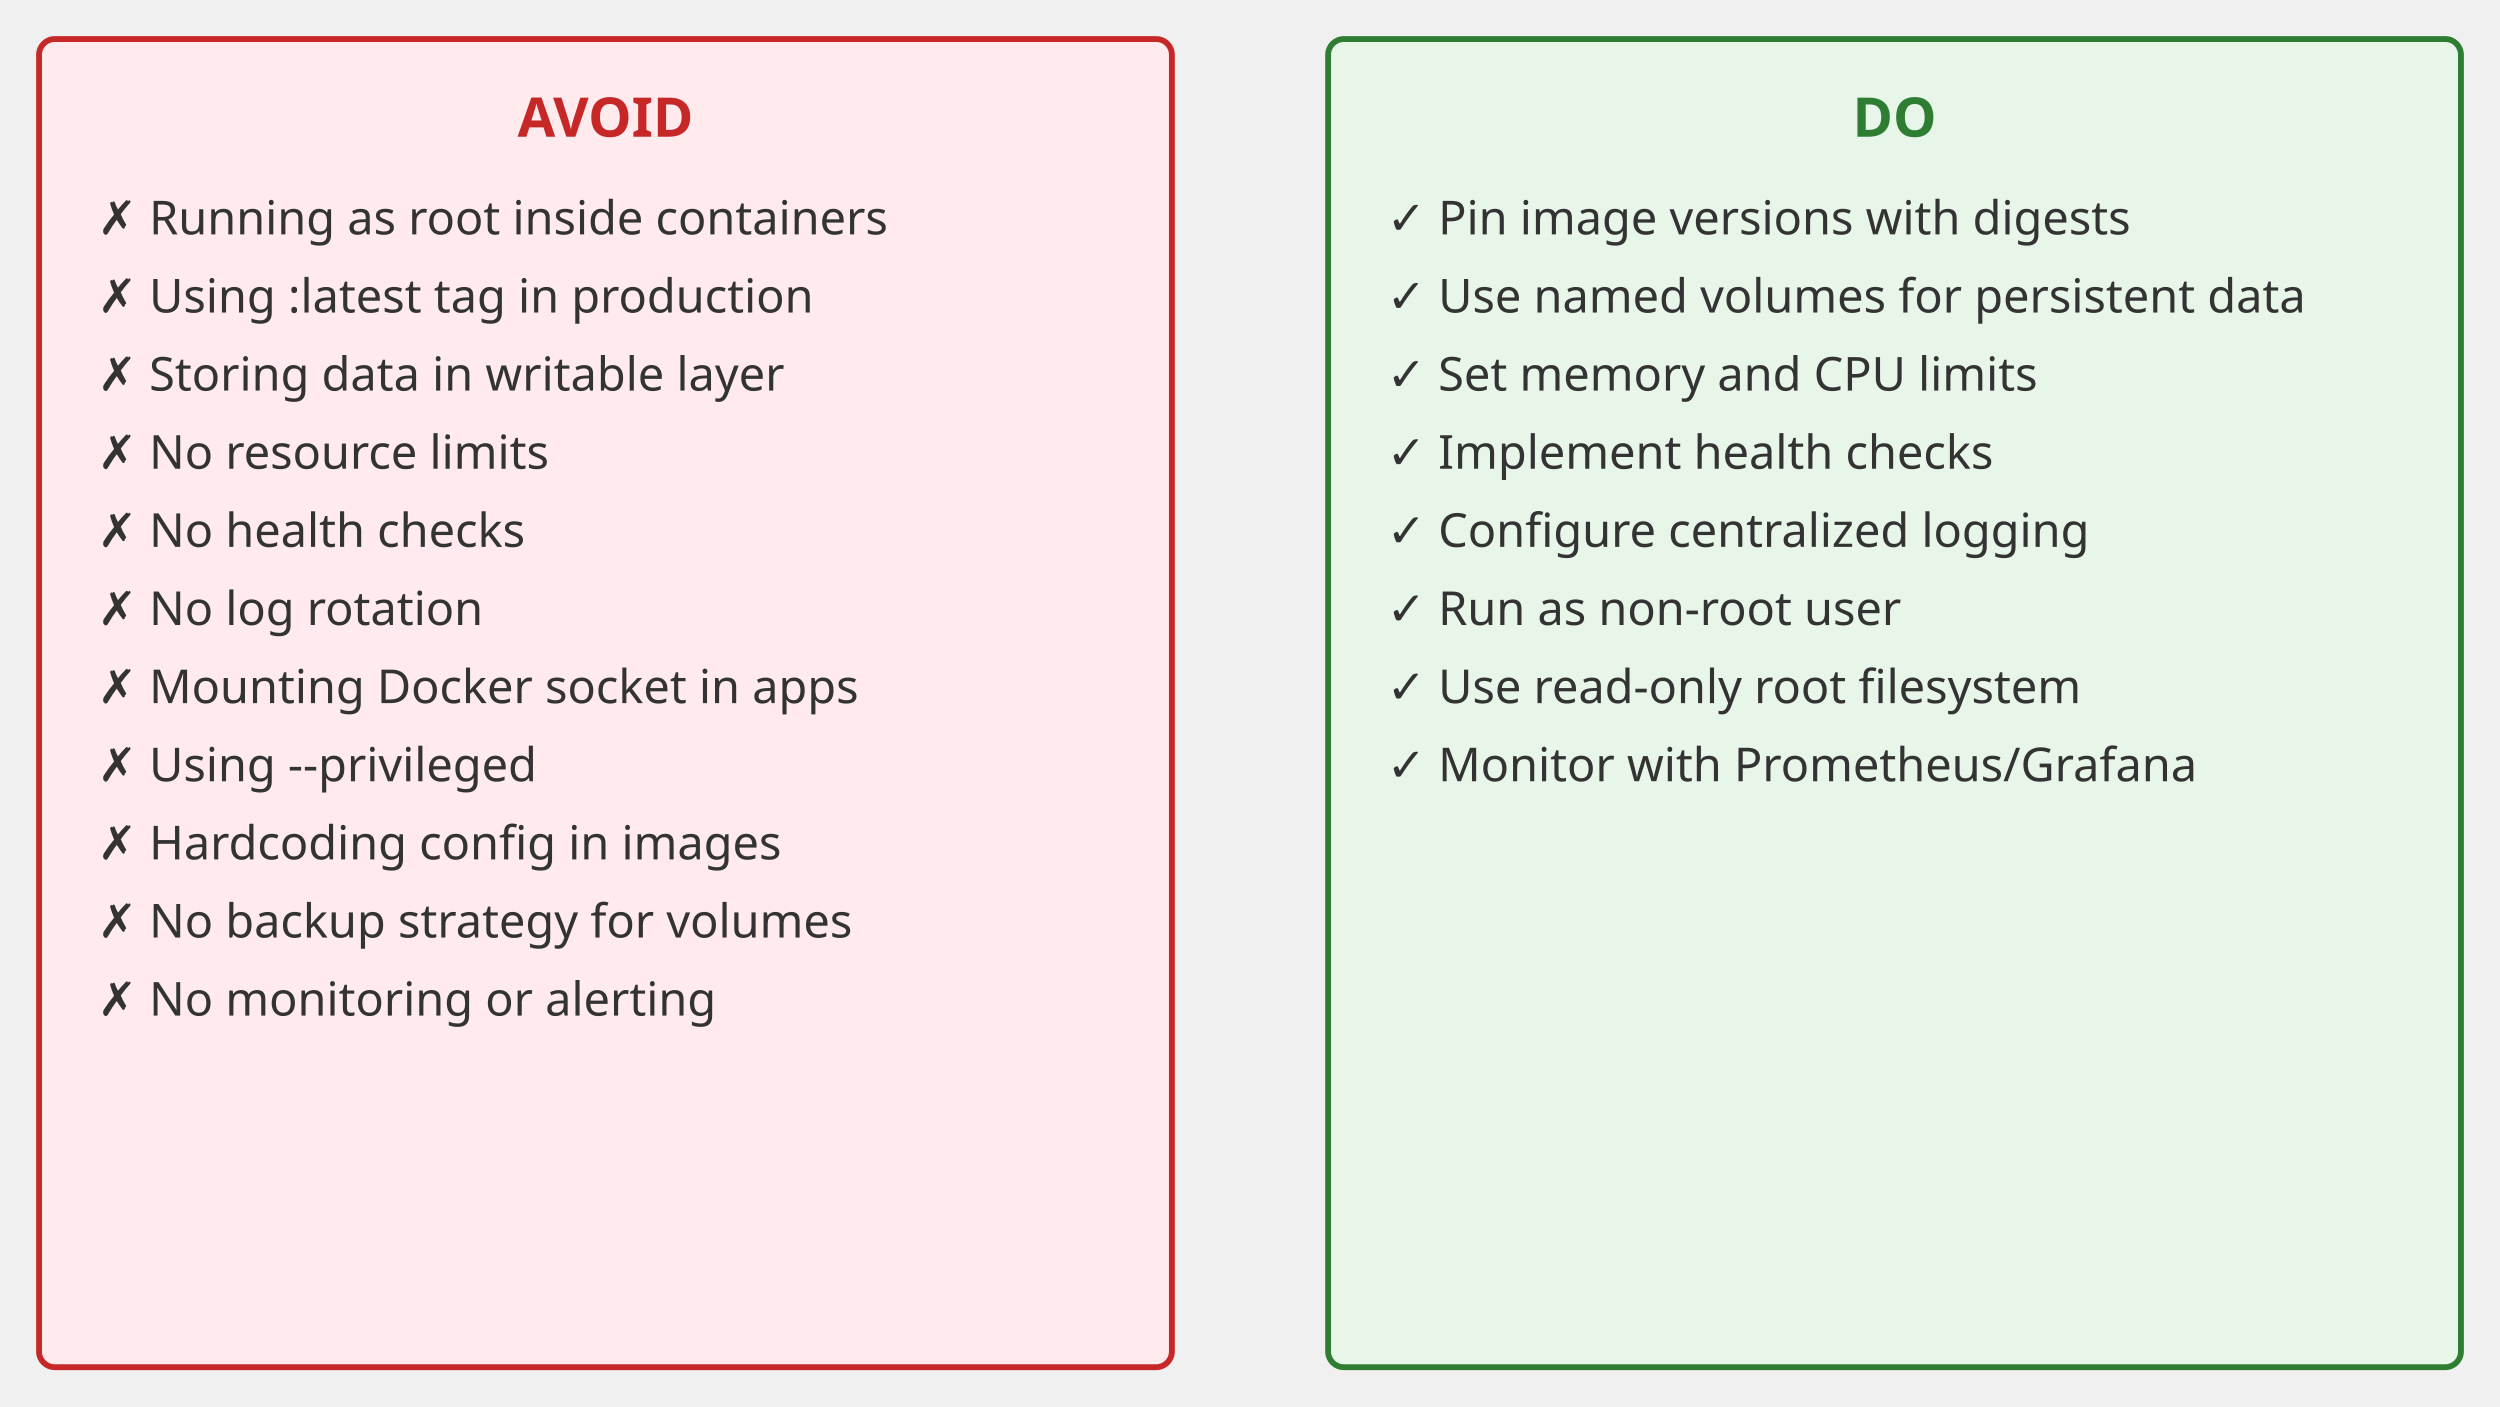
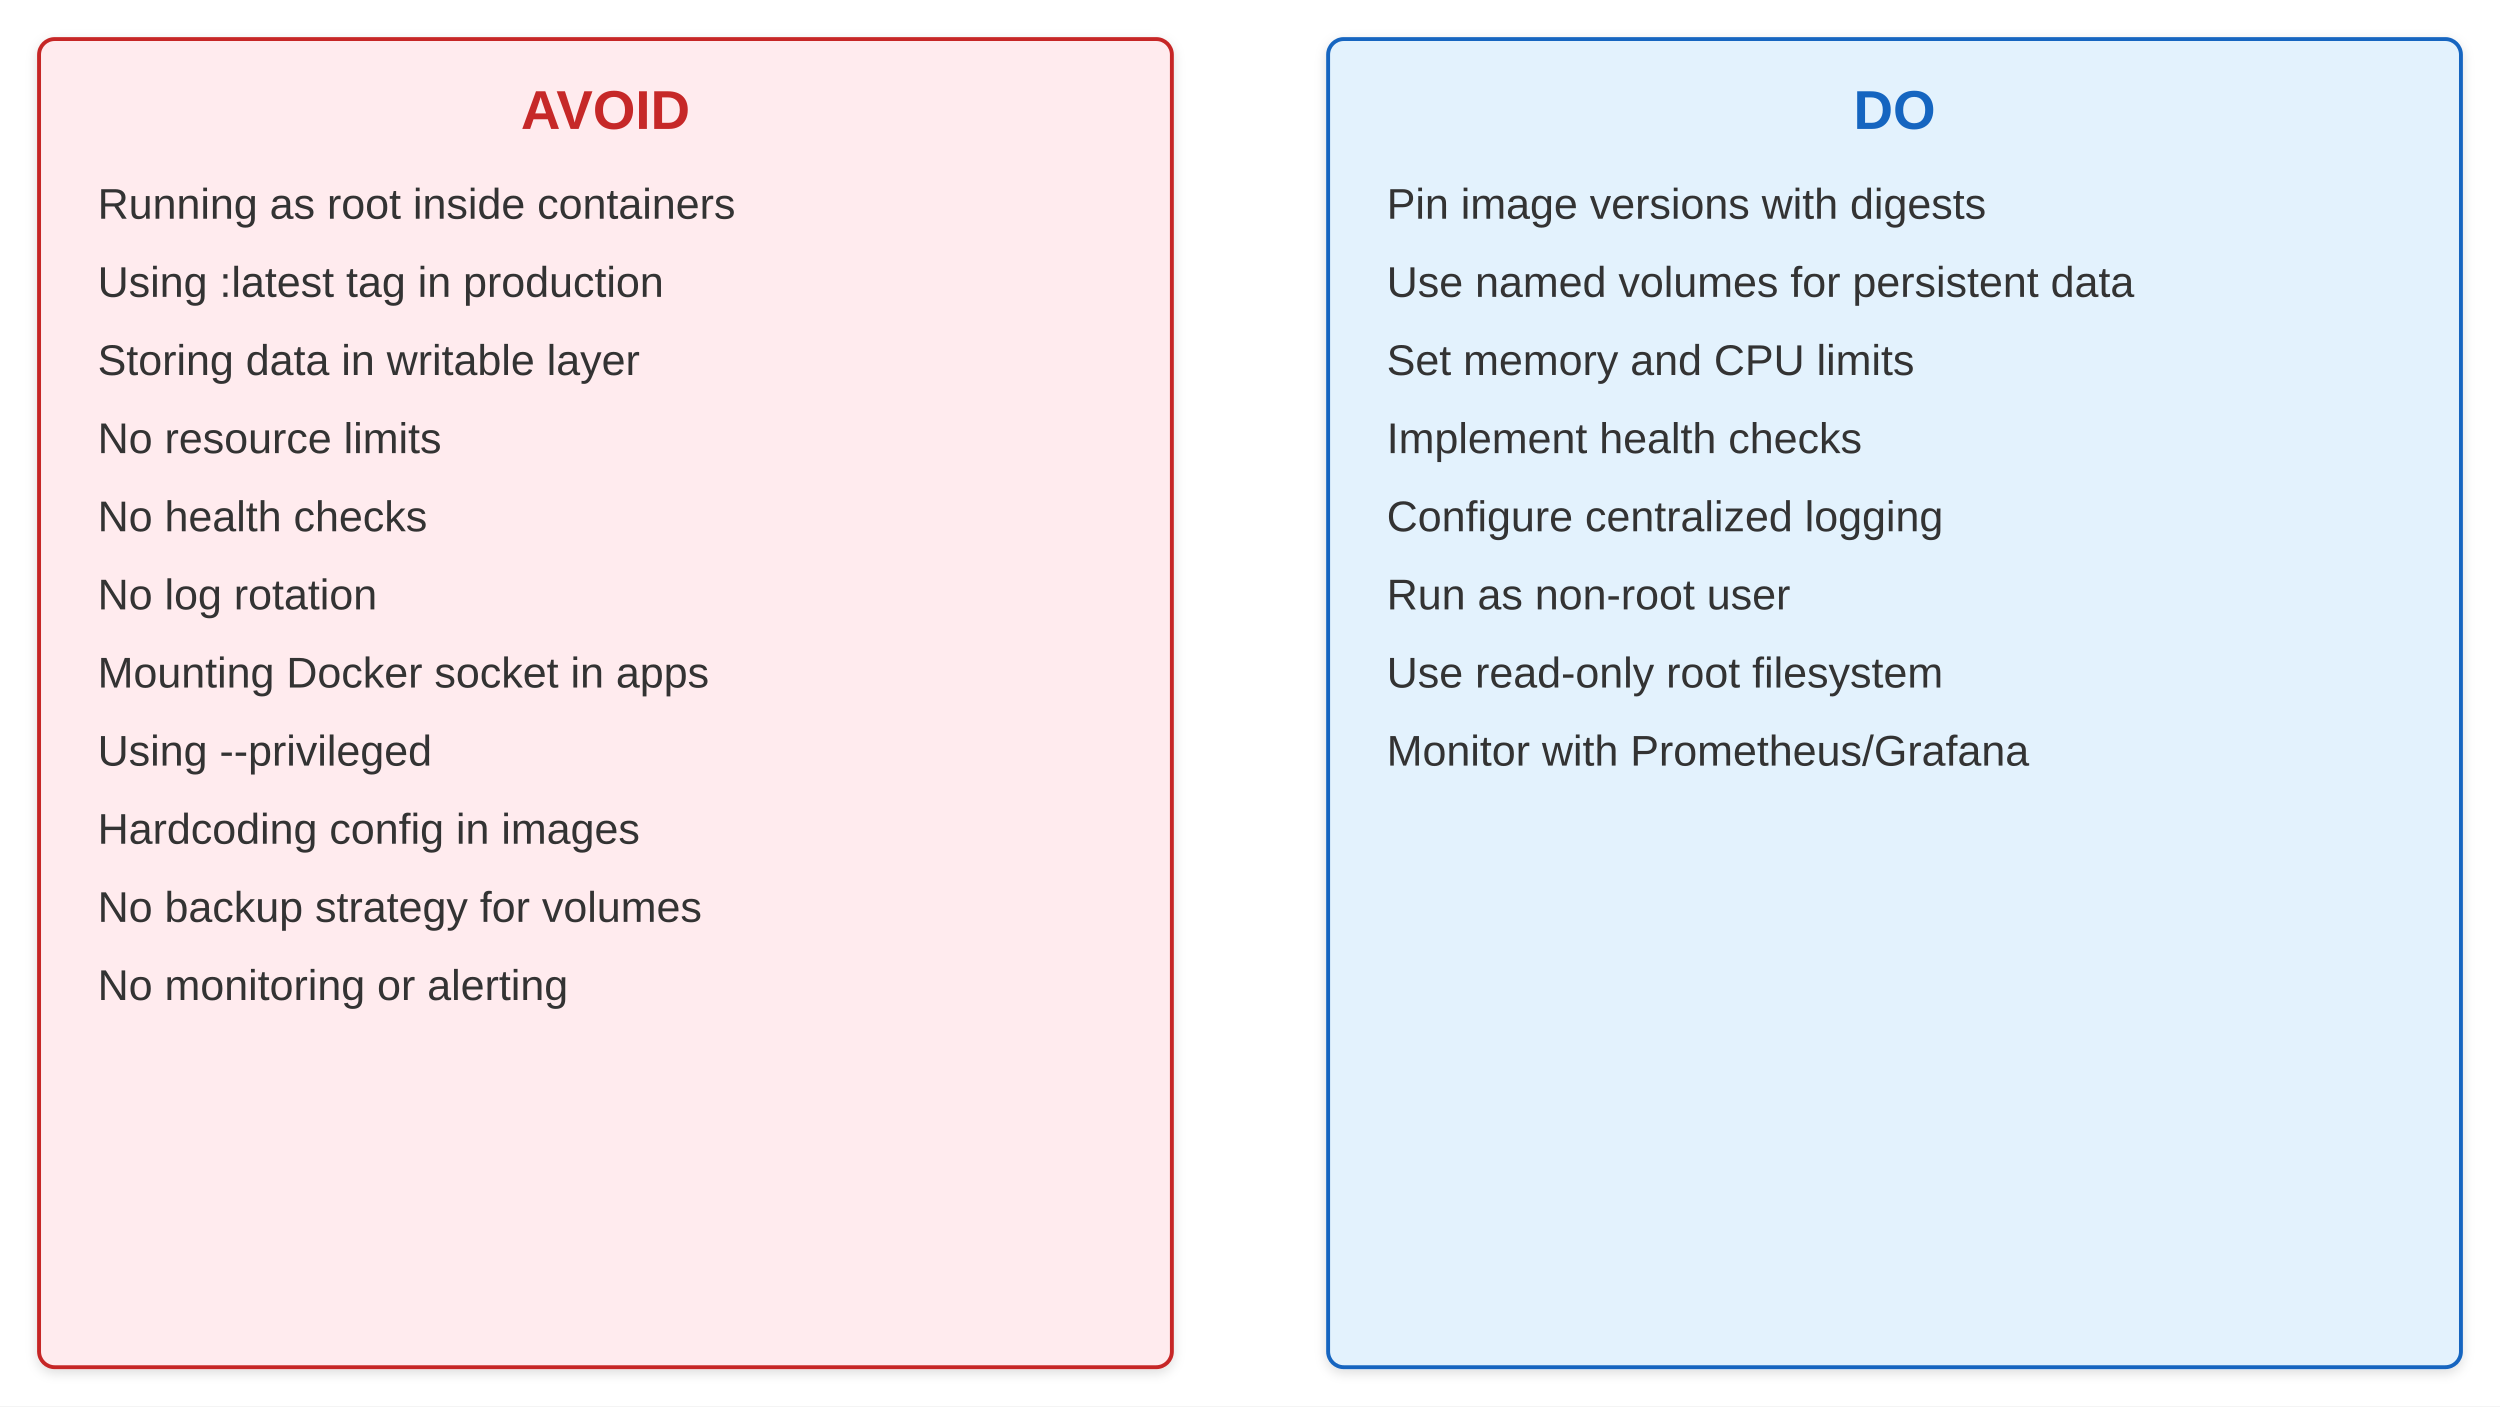
- <svg xmlns="http://www.w3.org/2000/svg" viewBox="0 0 1280 720">
-   <rect x="20" y="20" width="580" height="680" rx="8" fill="#ffebee" stroke="#c62828" stroke-width="3" />
-   <text x="310" y="70" font-family="sans-serif" font-size="28" font-weight="bold" fill="#c62828" text-anchor="middle">AVOID</text>
-   <text x="50" y="120" font-family="sans-serif" font-size="24" fill="#333">✗ Running as root inside containers</text>
-   <text x="50" y="160" font-family="sans-serif" font-size="24" fill="#333">✗ Using :latest tag in production</text>
-   <text x="50" y="200" font-family="sans-serif" font-size="24" fill="#333">✗ Storing data in writable layer</text>
-   <text x="50" y="240" font-family="sans-serif" font-size="24" fill="#333">✗ No resource limits</text>
-   <text x="50" y="280" font-family="sans-serif" font-size="24" fill="#333">✗ No health checks</text>
-   <text x="50" y="320" font-family="sans-serif" font-size="24" fill="#333">✗ No log rotation</text>
-   <text x="50" y="360" font-family="sans-serif" font-size="24" fill="#333">✗ Mounting Docker socket in apps</text>
-   <text x="50" y="400" font-family="sans-serif" font-size="24" fill="#333">✗ Using --privileged</text>
-   <text x="50" y="440" font-family="sans-serif" font-size="24" fill="#333">✗ Hardcoding config in images</text>
-   <text x="50" y="480" font-family="sans-serif" font-size="24" fill="#333">✗ No backup strategy for volumes</text>
-   <text x="50" y="520" font-family="sans-serif" font-size="24" fill="#333">✗ No monitoring or alerting</text>
-   <rect x="680" y="20" width="580" height="680" rx="8" fill="#e8f5e9" stroke="#2e7d32" stroke-width="3" />
-   <text x="970" y="70" font-family="sans-serif" font-size="28" font-weight="bold" fill="#2e7d32" text-anchor="middle">DO</text>
-   <text x="710" y="120" font-family="sans-serif" font-size="24" fill="#333">✓ Pin image versions with digests</text>
-   <text x="710" y="160" font-family="sans-serif" font-size="24" fill="#333">✓ Use named volumes for persistent data</text>
-   <text x="710" y="200" font-family="sans-serif" font-size="24" fill="#333">✓ Set memory and CPU limits</text>
-   <text x="710" y="240" font-family="sans-serif" font-size="24" fill="#333">✓ Implement health checks</text>
-   <text x="710" y="280" font-family="sans-serif" font-size="24" fill="#333">✓ Configure centralized logging</text>
-   <text x="710" y="320" font-family="sans-serif" font-size="24" fill="#333">✓ Run as non-root user</text>
-   <text x="710" y="360" font-family="sans-serif" font-size="24" fill="#333">✓ Use read-only root filesystem</text>
-   <text x="710" y="400" font-family="sans-serif" font-size="24" fill="#333">✓ Monitor with Prometheus/Grafana</text>
+ <svg xmlns="http://www.w3.org/2000/svg" viewBox="0 0 1280 720" font-family="Arial, sans-serif">
+   <defs>
+     <linearGradient id="grad-accent" x1="0" y1="0" x2="0" y2="1">
+       <stop offset="0%" stop-color="#1e88e5" />
+       <stop offset="100%" stop-color="#1565c0" />
+     </linearGradient>
+     <linearGradient id="grad-surface" x1="0" y1="0" x2="0" y2="1">
+       <stop offset="0%" stop-color="#ffffff" />
+       <stop offset="100%" stop-color="#f2f2f2" />
+     </linearGradient>
+     <filter id="shadow" x="-4%" y="-8%" width="108%" height="124%">
+       <feDropShadow dx="0" dy="2" stdDeviation="3" flood-color="#00000022" />
+     </filter>
+     <marker id="arrow" markerWidth="10" markerHeight="10" refX="9" refY="5" orient="auto">
+       <path d="M1,2 L9,5 L1,8 Z" fill="#555555" />
+     </marker>
+     <marker id="arrow-accent" markerWidth="10" markerHeight="10" refX="9" refY="5" orient="auto">
+       <path d="M1,2 L9,5 L1,8 Z" fill="#1565c0" />
+     </marker>
+   </defs>
+   <rect width="1280" height="720" fill="#ffffff" />
+   <rect x="20" y="20" width="580" height="680" rx="8" fill="#ffebee" stroke="#c62828" stroke-width="2" filter="url(#shadow)" />
+   <text x="310" y="66" font-size="28" font-weight="bold" fill="#c62828" text-anchor="middle">AVOID</text>
+   <text x="50" y="112" font-size="22" fill="#333333">Running as root inside containers</text>
+   <text x="50" y="152" font-size="22" fill="#333333">Using :latest tag in production</text>
+   <text x="50" y="192" font-size="22" fill="#333333">Storing data in writable layer</text>
+   <text x="50" y="232" font-size="22" fill="#333333">No resource limits</text>
+   <text x="50" y="272" font-size="22" fill="#333333">No health checks</text>
+   <text x="50" y="312" font-size="22" fill="#333333">No log rotation</text>
+   <text x="50" y="352" font-size="22" fill="#333333">Mounting Docker socket in apps</text>
+   <text x="50" y="392" font-size="22" fill="#333333">Using --privileged</text>
+   <text x="50" y="432" font-size="22" fill="#333333">Hardcoding config in images</text>
+   <text x="50" y="472" font-size="22" fill="#333333">No backup strategy for volumes</text>
+   <text x="50" y="512" font-size="22" fill="#333333">No monitoring or alerting</text>
+   <rect x="680" y="20" width="580" height="680" rx="8" fill="#e3f2fd" stroke="#1565c0" stroke-width="2" filter="url(#shadow)" />
+   <text x="970" y="66" font-size="28" font-weight="bold" fill="#1565c0" text-anchor="middle">DO</text>
+   <text x="710" y="112" font-size="22" fill="#333333">Pin image versions with digests</text>
+   <text x="710" y="152" font-size="22" fill="#333333">Use named volumes for persistent data</text>
+   <text x="710" y="192" font-size="22" fill="#333333">Set memory and CPU limits</text>
+   <text x="710" y="232" font-size="22" fill="#333333">Implement health checks</text>
+   <text x="710" y="272" font-size="22" fill="#333333">Configure centralized logging</text>
+   <text x="710" y="312" font-size="22" fill="#333333">Run as non-root user</text>
+   <text x="710" y="352" font-size="22" fill="#333333">Use read-only root filesystem</text>
+   <text x="710" y="392" font-size="22" fill="#333333">Monitor with Prometheus/Grafana</text>
</svg>
